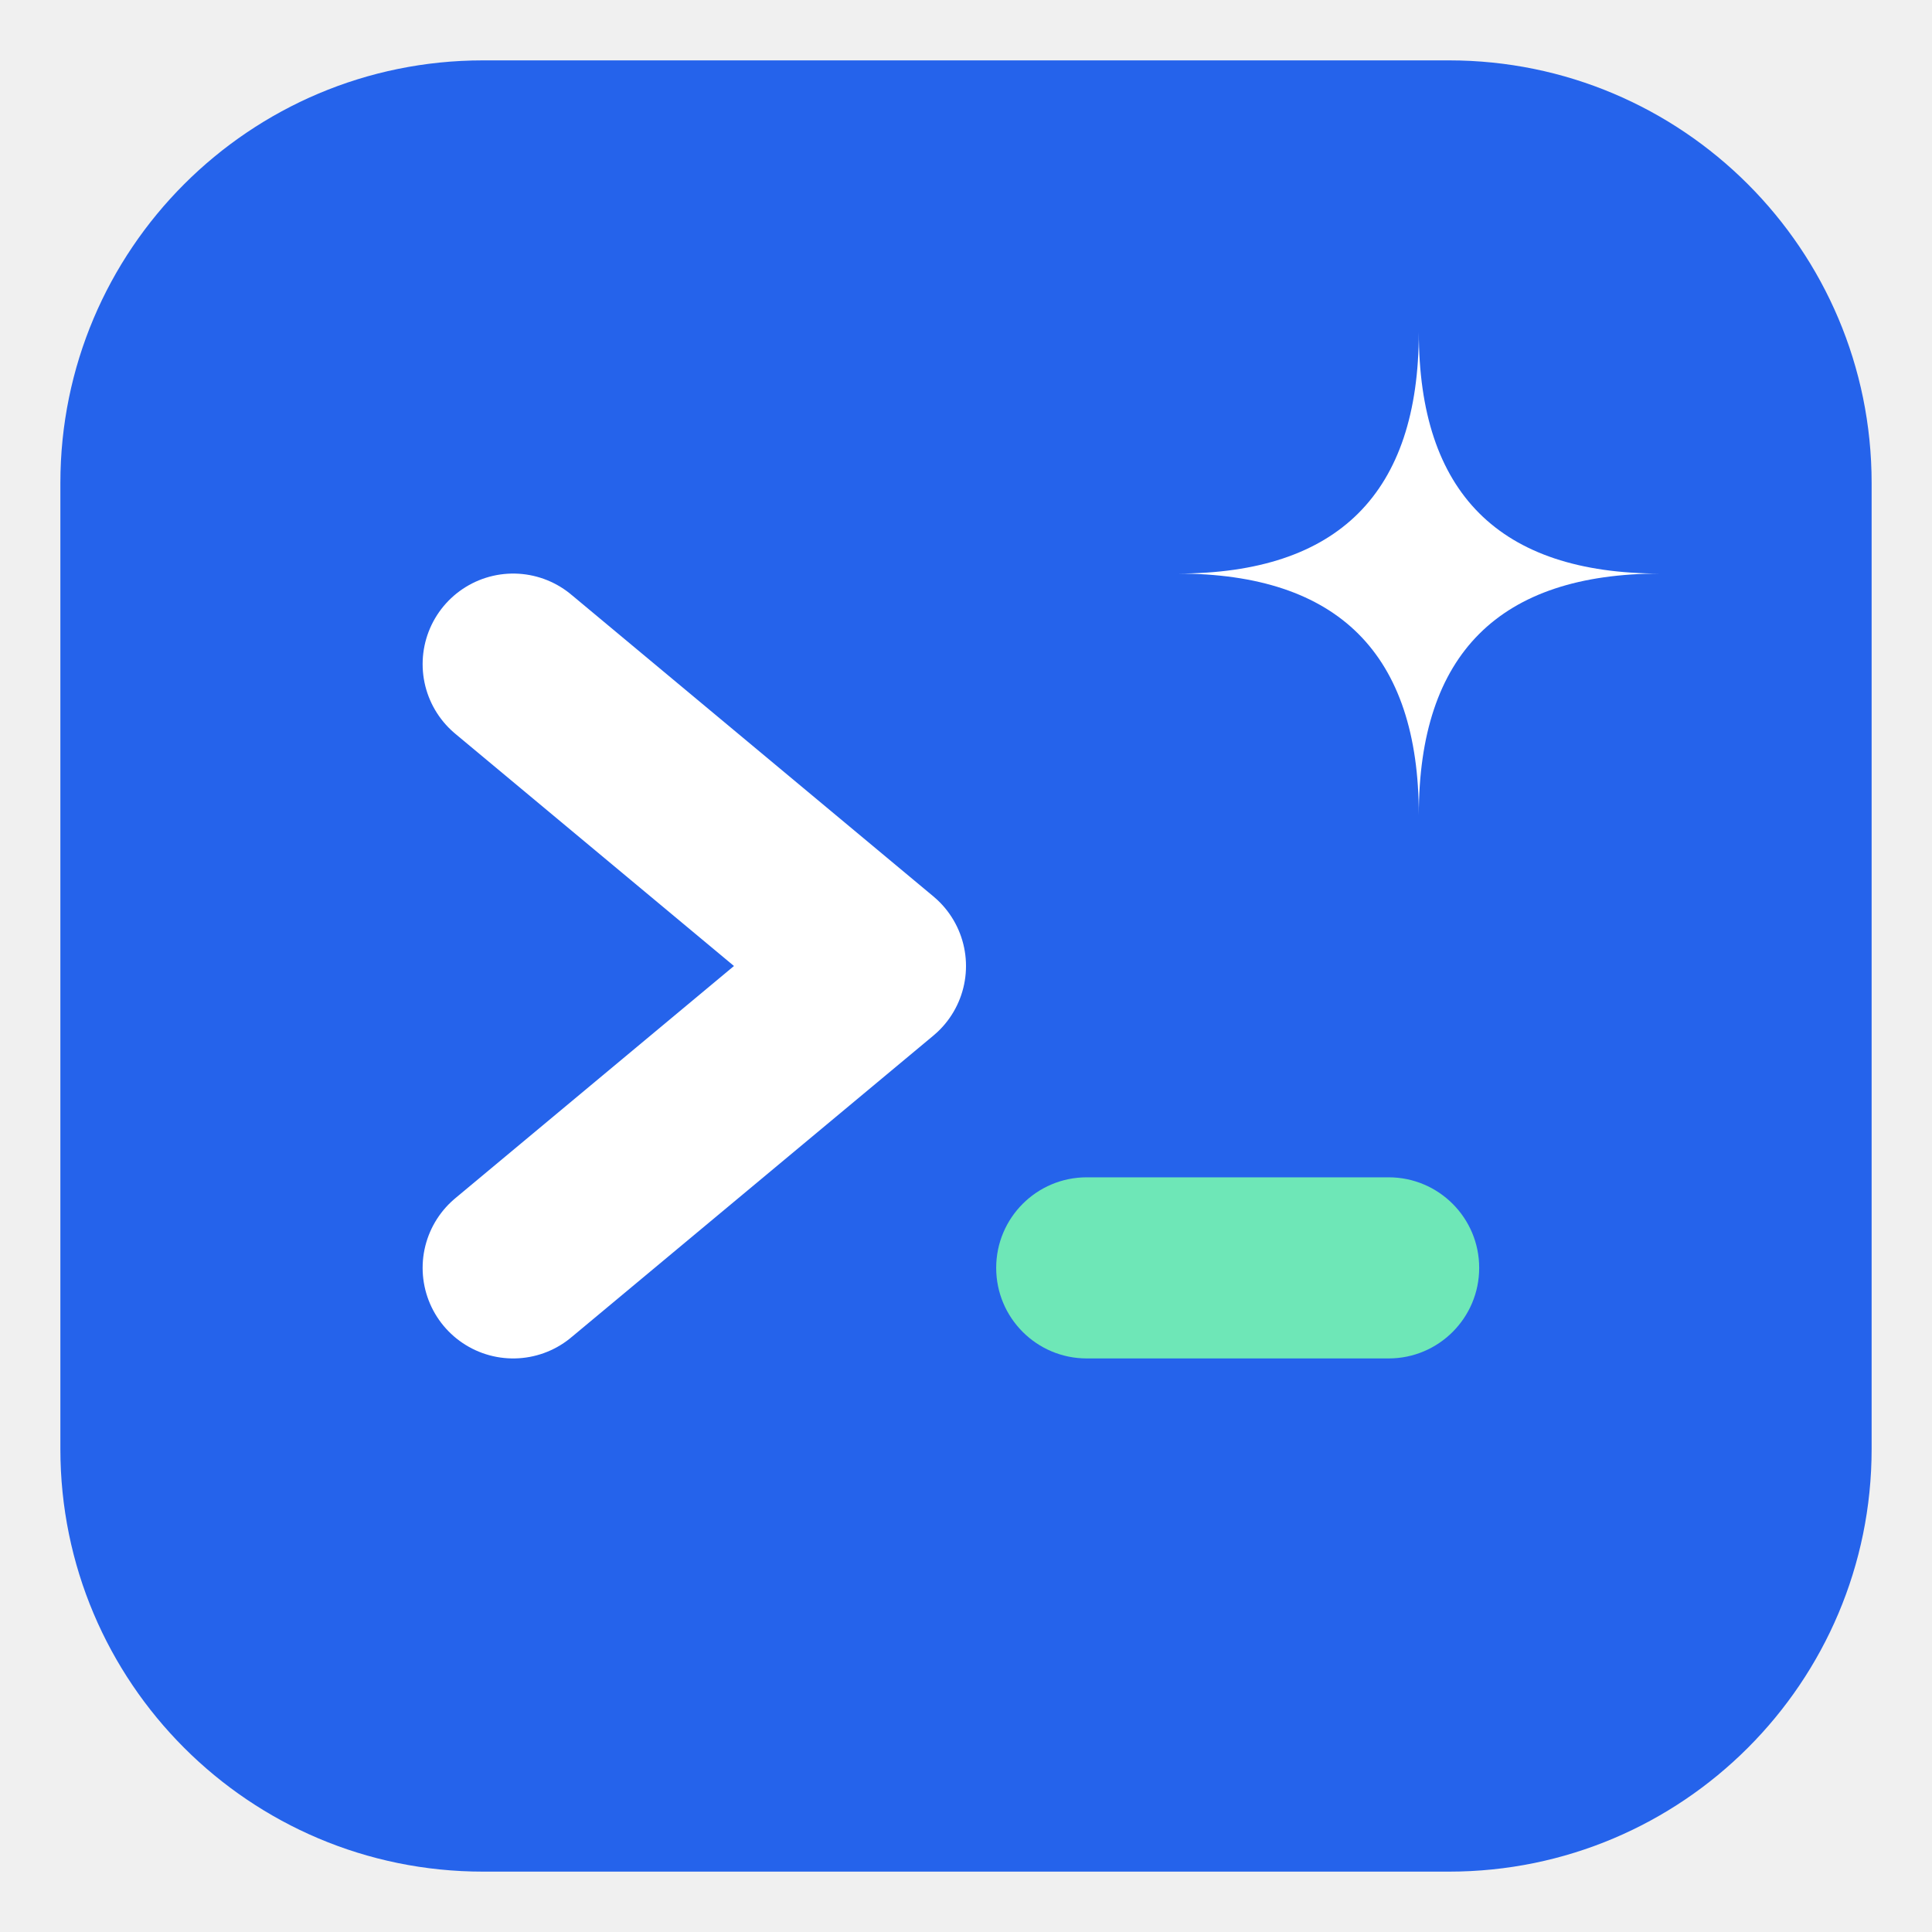
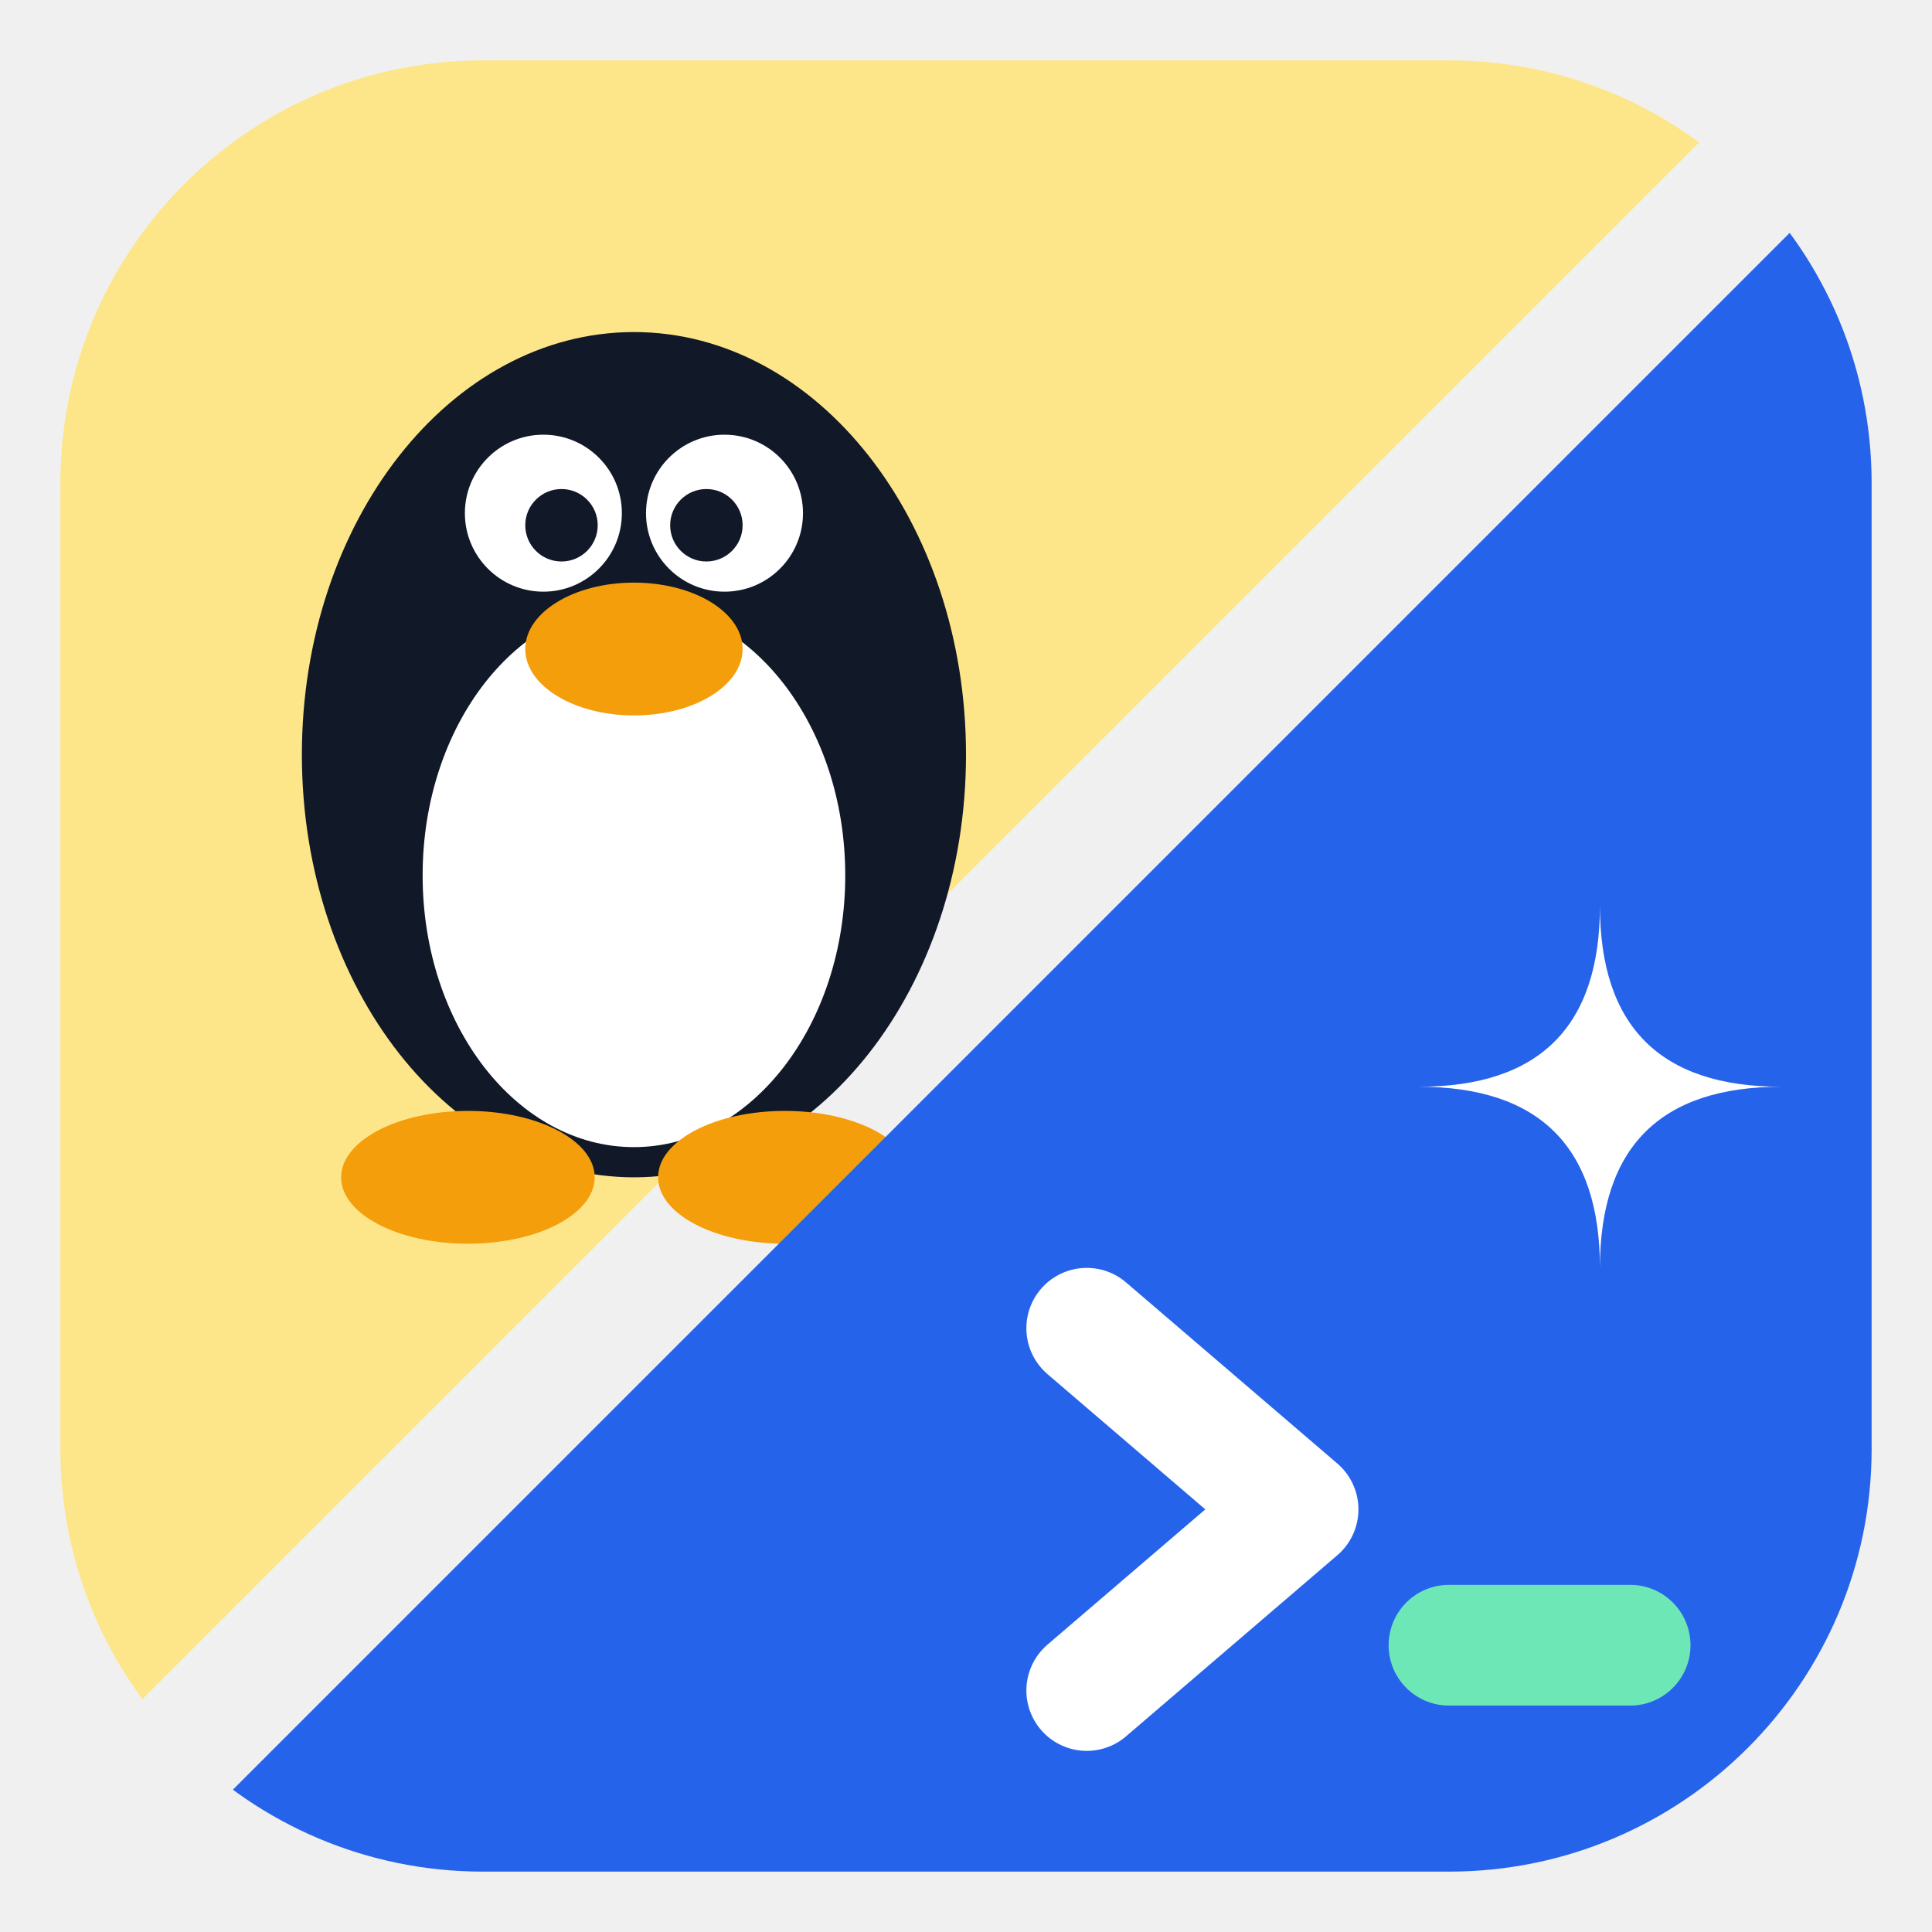
<svg xmlns="http://www.w3.org/2000/svg" viewBox="0 0 64 64" width="256" height="256">
-   <rect x="2" y="2" width="60" height="60" rx="14" fill="#2563EB" />
-   <path d="M17 22 L29 32 L17 42" fill="none" stroke="#FFFFFF" stroke-width="6" stroke-linecap="round" stroke-linejoin="round" />
-   <rect x="33" y="39" width="16" height="6" rx="3" fill="#6EE7B7" />
-   <path d="M47 11 Q47 19 55 19 Q47 19 47 27 Q47 19 39 19 Q47 19 47 11 Z" fill="#FFFFFF" />
+   <defs>
+     <clipPath id="tile">
+       <rect x="2" y="2" width="60" height="60" rx="14" />
+     </clipPath>
+   </defs>
+   <g clip-path="url(#tile)">
+     <polygon points="0,0 61,0 0,61" fill="#FDE68A" />
+     <ellipse cx="21" cy="25" rx="11" ry="14" fill="#111827" />
+     <ellipse cx="21" cy="29" rx="7" ry="9" fill="#FFFFFF" />
+     <circle cx="18" cy="17" r="2.6" fill="#FFFFFF" />
+     <circle cx="24" cy="17" r="2.6" fill="#FFFFFF" />
+     <circle cx="18.6" cy="17.4" r="1.2" fill="#111827" />
+     <circle cx="23.4" cy="17.4" r="1.2" fill="#111827" />
+     <ellipse cx="21" cy="21.5" rx="3.6" ry="2.2" fill="#F59E0B" />
+     <ellipse cx="15.5" cy="39" rx="4.2" ry="2.2" fill="#F59E0B" />
+     <ellipse cx="26" cy="39" rx="4.2" ry="2.2" fill="#F59E0B" />
+     <polygon points="64,3 64,64 3,64" fill="#2563EB" />
+     <path d="M36 44 L43 50 L36 56" fill="none" stroke="#FFFFFF" stroke-width="4" stroke-linecap="round" stroke-linejoin="round" />
+     <rect x="46" y="52.5" width="10" height="4" rx="2" fill="#6EE7B7" />
+     <path d="M53 30 Q53 36 59 36 Q53 36 53 42 Q53 36 47 36 Q53 36 53 30 Z" fill="#FFFFFF" />
+   </g>
</svg>
